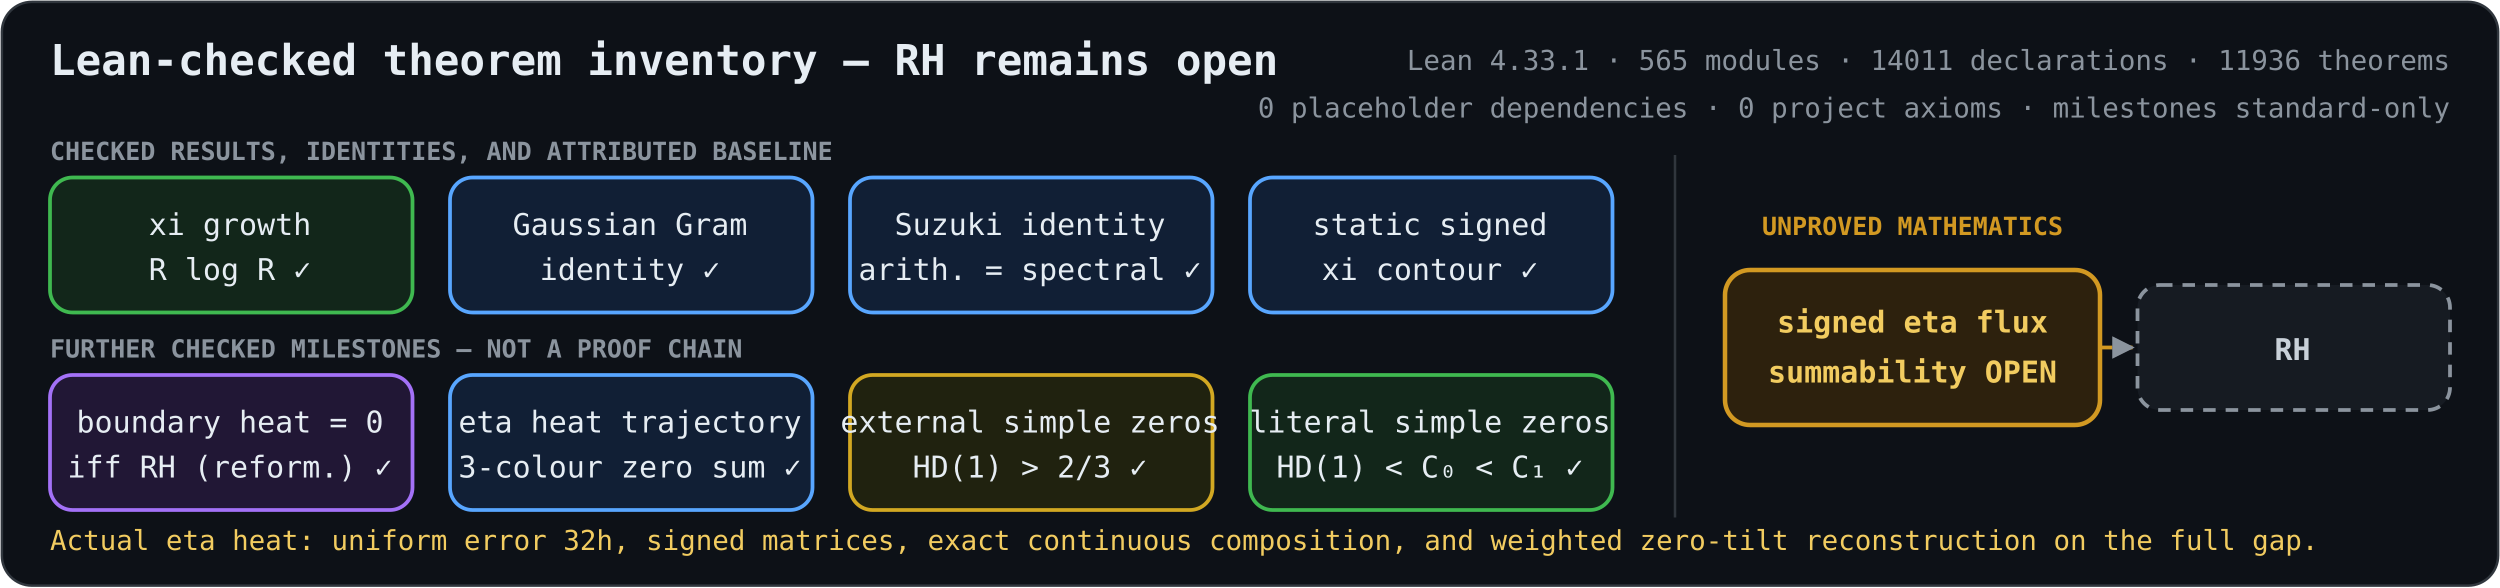
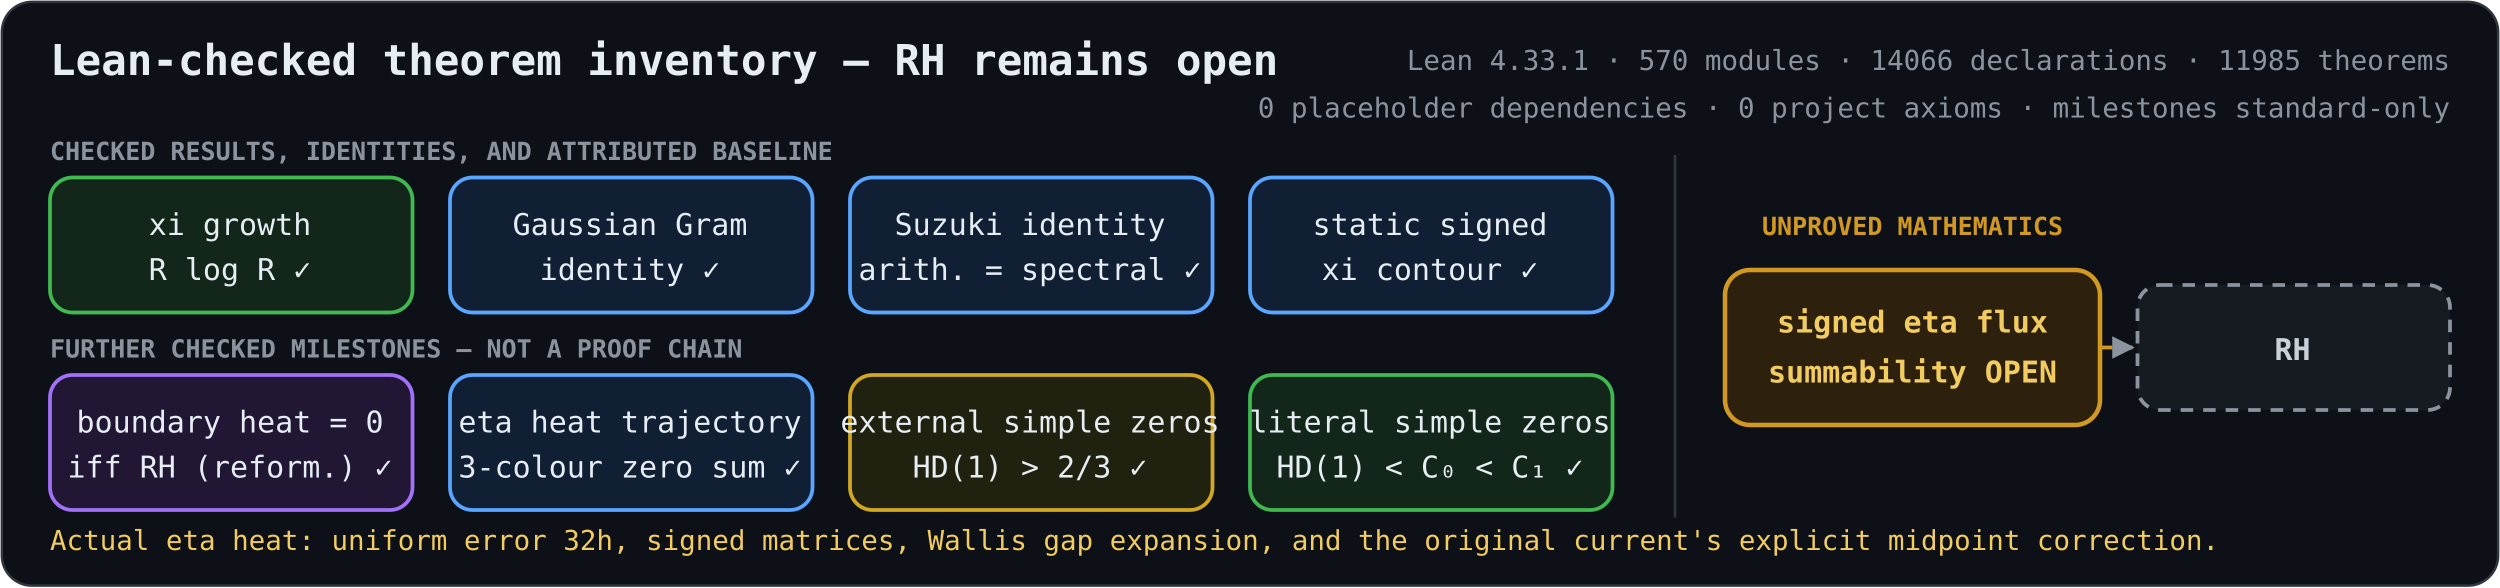
<svg xmlns="http://www.w3.org/2000/svg" role="img" aria-labelledby="title description" viewBox="0 0 1000 235">
  <defs>
    <marker id="arrow" viewBox="0 0 10 10" refX="9" refY="5" markerWidth="6" markerHeight="6" orient="auto-start-reverse">
      <path d="M 0 0 L 10 5 L 0 10 z" fill="#8b949e" />
    </marker>
    <style>
      .bg { fill: #0d1117; stroke: #30363d; }
      text { fill: #e6edf3; font-family: ui-monospace, SFMono-Regular, Menlo, Consolas, monospace; font-size: 12px; text-anchor: middle; }
      .heading { font-size: 17px; font-weight: 700; text-anchor: start; }
      .metrics { fill: #8b949e; font-size: 11px; text-anchor: end; }
      .proved rect { fill: #12261a; stroke: #3fb950; stroke-width: 1.5; }
      .proved.equivalence rect { fill: #211735; stroke: #a371f7; }
      .proved.bridge rect { fill: #111f35; stroke: #58a6ff; }
      .proved.external rect { fill: #20220f; stroke: #d2a822; }
      .open rect { fill: #2d210d; stroke: #d29922; stroke-width: 1.8; }
      .goal rect { fill: #161b22; stroke: #8b949e; stroke-width: 1.5; stroke-dasharray: 5 4; }
      .open text { fill: #f2cc60; font-weight: 700; }
      .goal text { fill: #c9d1d9; font-weight: 700; }
      .open-edge { fill: none; stroke: #d29922; stroke-width: 1.5; stroke-dasharray: 5 4; marker-end: url(#arrow); }
      .section { fill: #8b949e; font-size: 10px; font-weight: 700; text-anchor: start; }
      .gap-label { fill: #d29922; font-size: 10px; font-weight: 700; }
      .frontier { fill: #f2cc60; font-size: 11px; text-anchor: start; }
    </style>
  </defs>
  <rect class="bg" x="0.75" y="0.75" width="998.5" height="233.5" rx="12" />
  <text class="heading" x="20" y="30">Lean-checked theorem inventory — RH remains open</text>
-   <text class="metrics" x="980" y="28">Lean 4.33.1 · 565 modules · 14011 declarations · 11936 theorems</text>
+   <text class="metrics" x="980" y="28">Lean 4.33.1 · 570 modules · 14066 declarations · 11985 theorems</text>
  <text class="metrics" x="980" y="47">0 placeholder dependencies · 0 project axioms · milestones standard-only</text>
  <text class="section" x="20" y="64">CHECKED RESULTS, IDENTITIES, AND ATTRIBUTED BASELINE</text>
  <text class="section" x="20" y="143">FURTHER CHECKED MILESTONES — NOT A PROOF CHAIN</text>
  <line x1="670" y1="62" x2="670" y2="207" stroke="#30363d" />
  <text class="gap-label" x="765" y="94">UNPROVED MATHEMATICS</text>
  <path class="open-edge" d="M840 139 H853" />
  <g class="proved unconditional">
    <rect x="20" y="71" width="145" height="54" rx="9" />
    <text x="92" y="94">xi growth</text>
    <text x="92" y="112">R log R  ✓</text>
  </g>
  <g class="proved bridge">
    <rect x="180" y="71" width="145" height="54" rx="9" />
    <text x="252" y="94">Gaussian Gram</text>
    <text x="252" y="112">identity  ✓</text>
  </g>
  <g class="proved bridge">
    <rect x="340" y="71" width="145" height="54" rx="9" />
    <text x="412" y="94">Suzuki identity</text>
    <text x="412" y="112">arith. = spectral  ✓</text>
  </g>
  <g class="proved bridge">
    <rect x="500" y="71" width="145" height="54" rx="9" />
    <text x="572" y="94">static signed</text>
    <text x="572" y="112">xi contour  ✓</text>
  </g>
  <g class="proved equivalence">
    <rect x="20" y="150" width="145" height="54" rx="9" />
    <text x="92" y="173">boundary heat = 0</text>
    <text x="92" y="191">iff RH (reform.)  ✓</text>
  </g>
  <g class="proved bridge">
    <rect x="180" y="150" width="145" height="54" rx="9" />
    <text x="252" y="173">eta heat trajectory</text>
    <text x="252" y="191">3-colour zero sum  ✓</text>
  </g>
  <g class="proved external">
    <rect x="340" y="150" width="145" height="54" rx="9" />
    <text x="412" y="173">external simple zeros</text>
    <text x="412" y="191">HD(1) &gt; 2/3  ✓</text>
  </g>
  <g class="proved unconditional">
    <rect x="500" y="150" width="145" height="54" rx="9" />
    <text x="572" y="173">literal simple zeros</text>
    <text x="572" y="191">HD(1) &lt; C₀ &lt; C₁  ✓</text>
  </g>
  <g class="open">
    <rect x="690" y="108" width="150" height="62" rx="10" />
    <text x="765" y="133">signed eta flux</text>
    <text x="765" y="153">summability OPEN</text>
  </g>
  <g class="goal">
    <rect x="855" y="114" width="125" height="50" rx="9" />
    <text x="917" y="144">RH</text>
  </g>
-   <text class="frontier" x="20" y="220">Actual eta heat: uniform error 32h, signed matrices, exact continuous composition, and weighted zero-tilt reconstruction on the full gap.</text>
+   <text class="frontier" x="20" y="220">Actual eta heat: uniform error 32h, signed matrices, Wallis gap expansion, and the original current's explicit midpoint correction.</text>
</svg>
